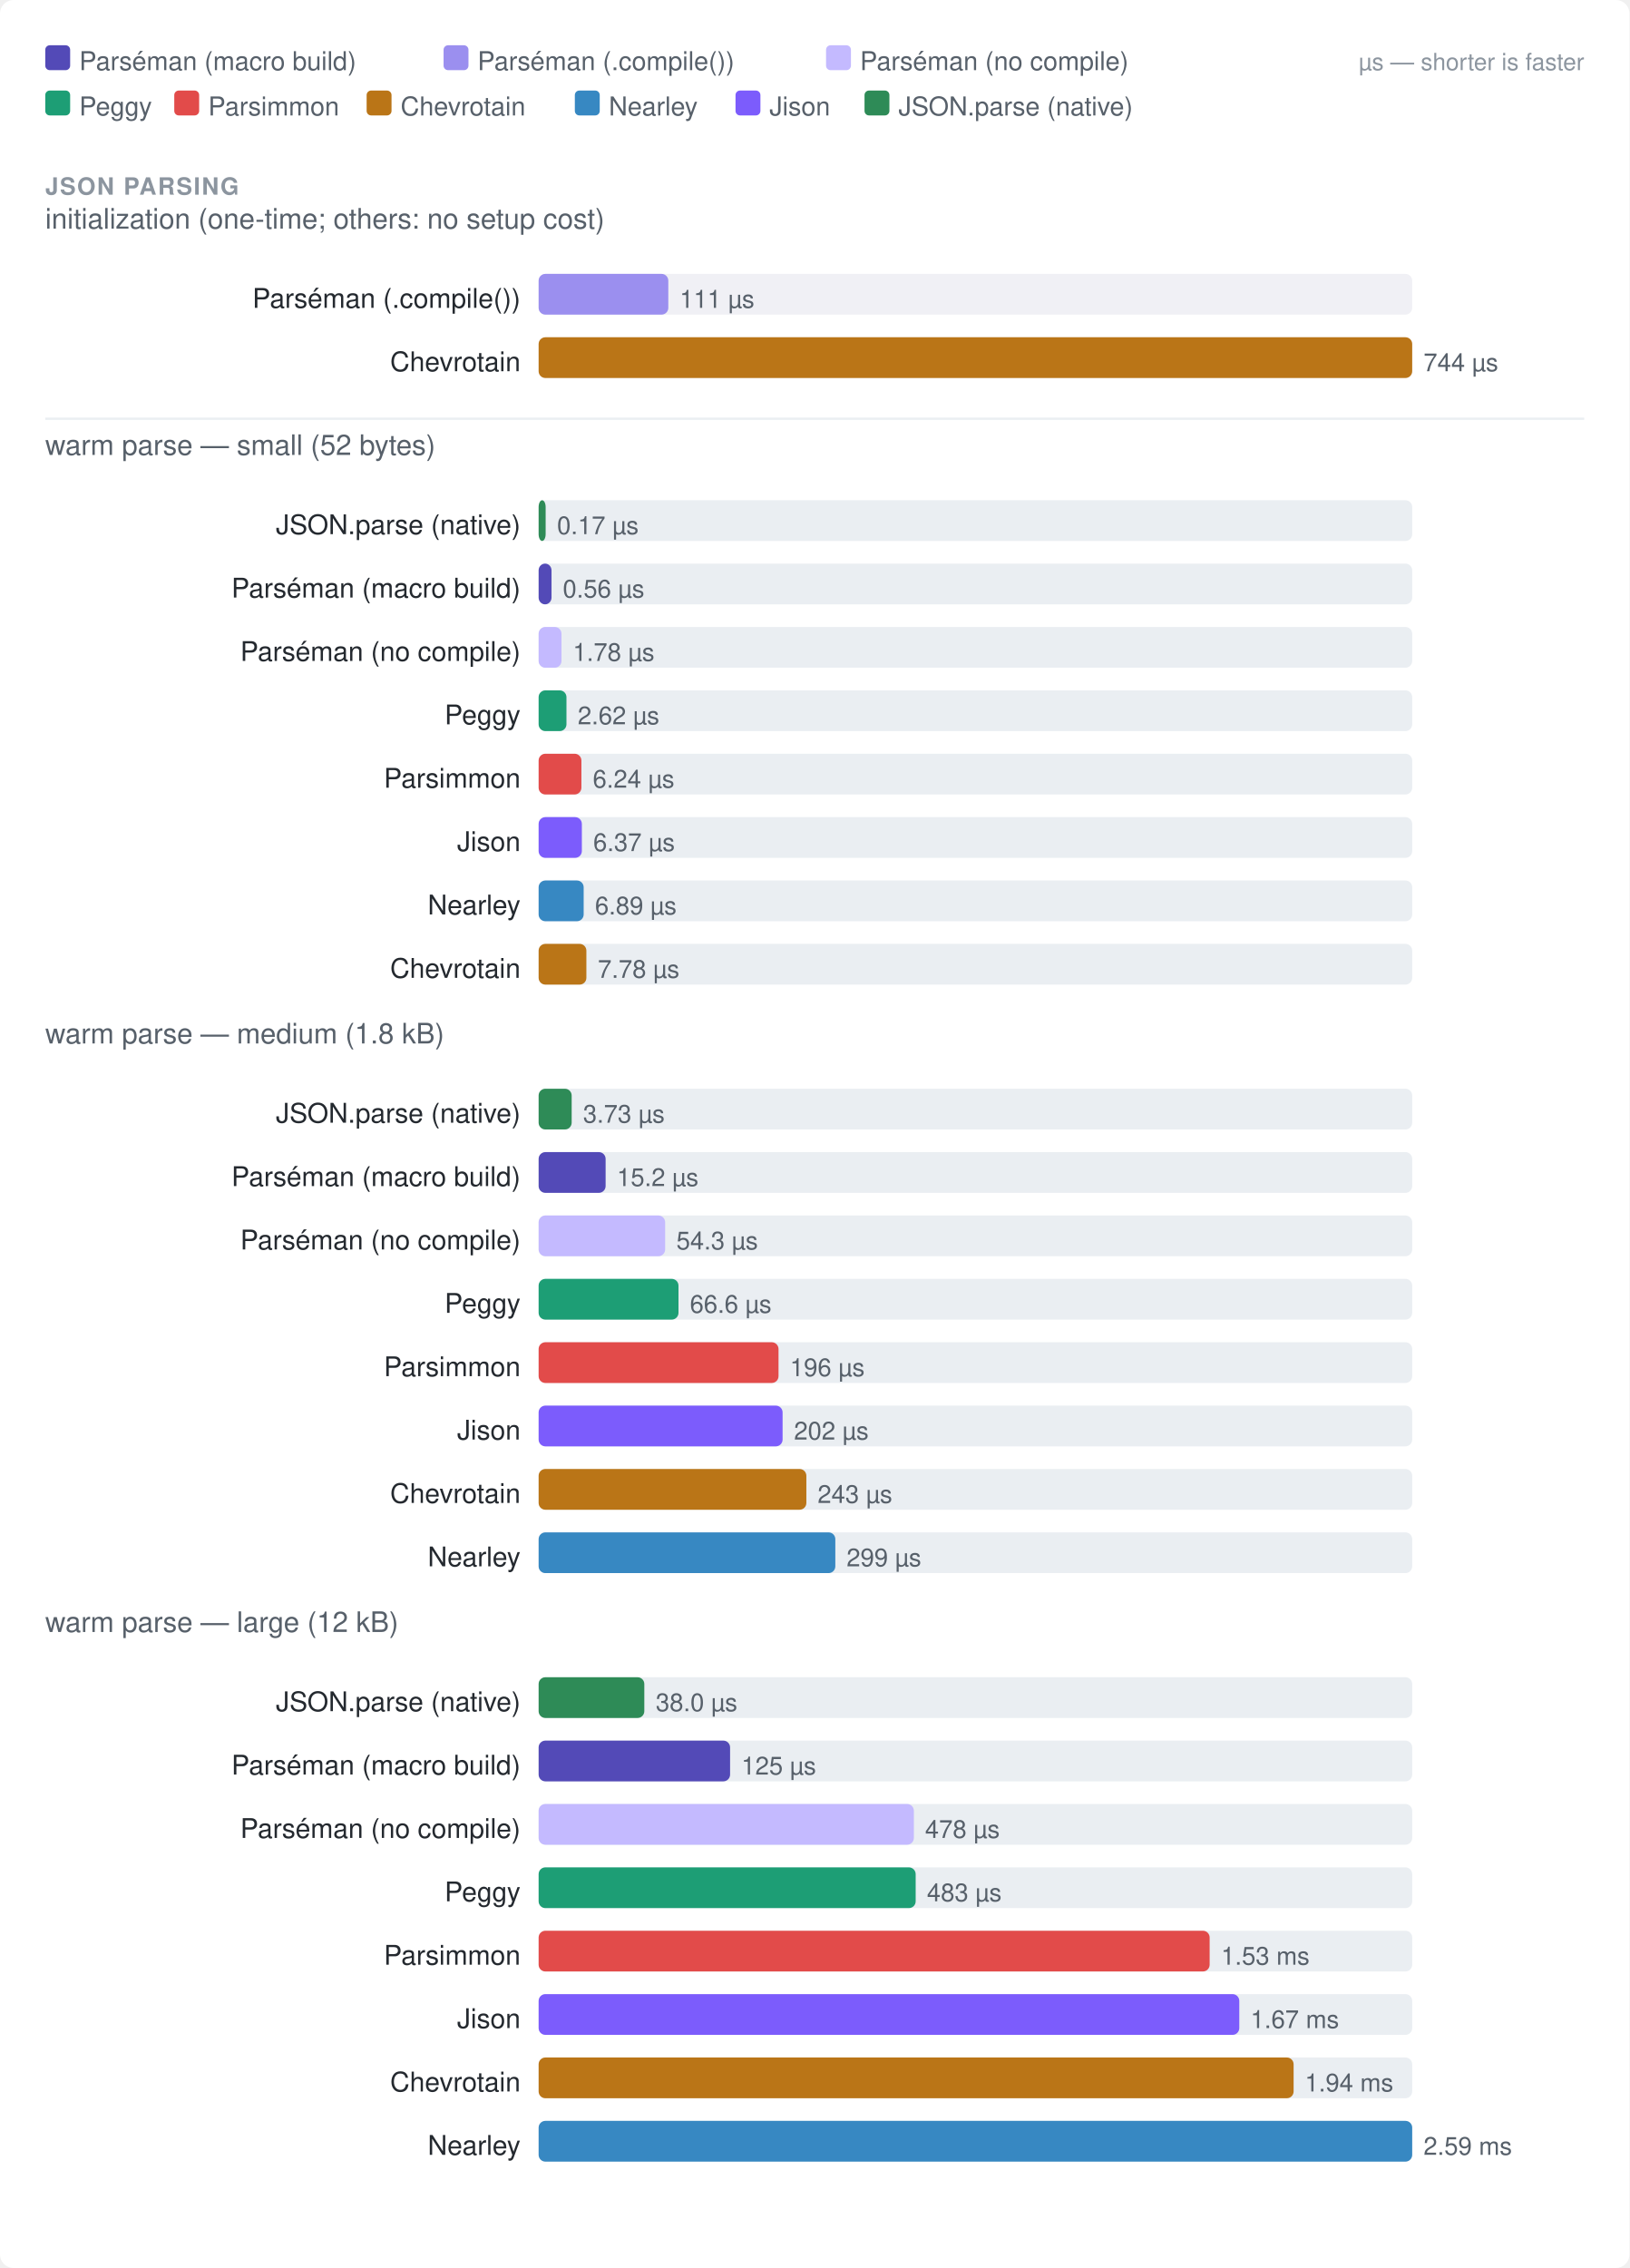
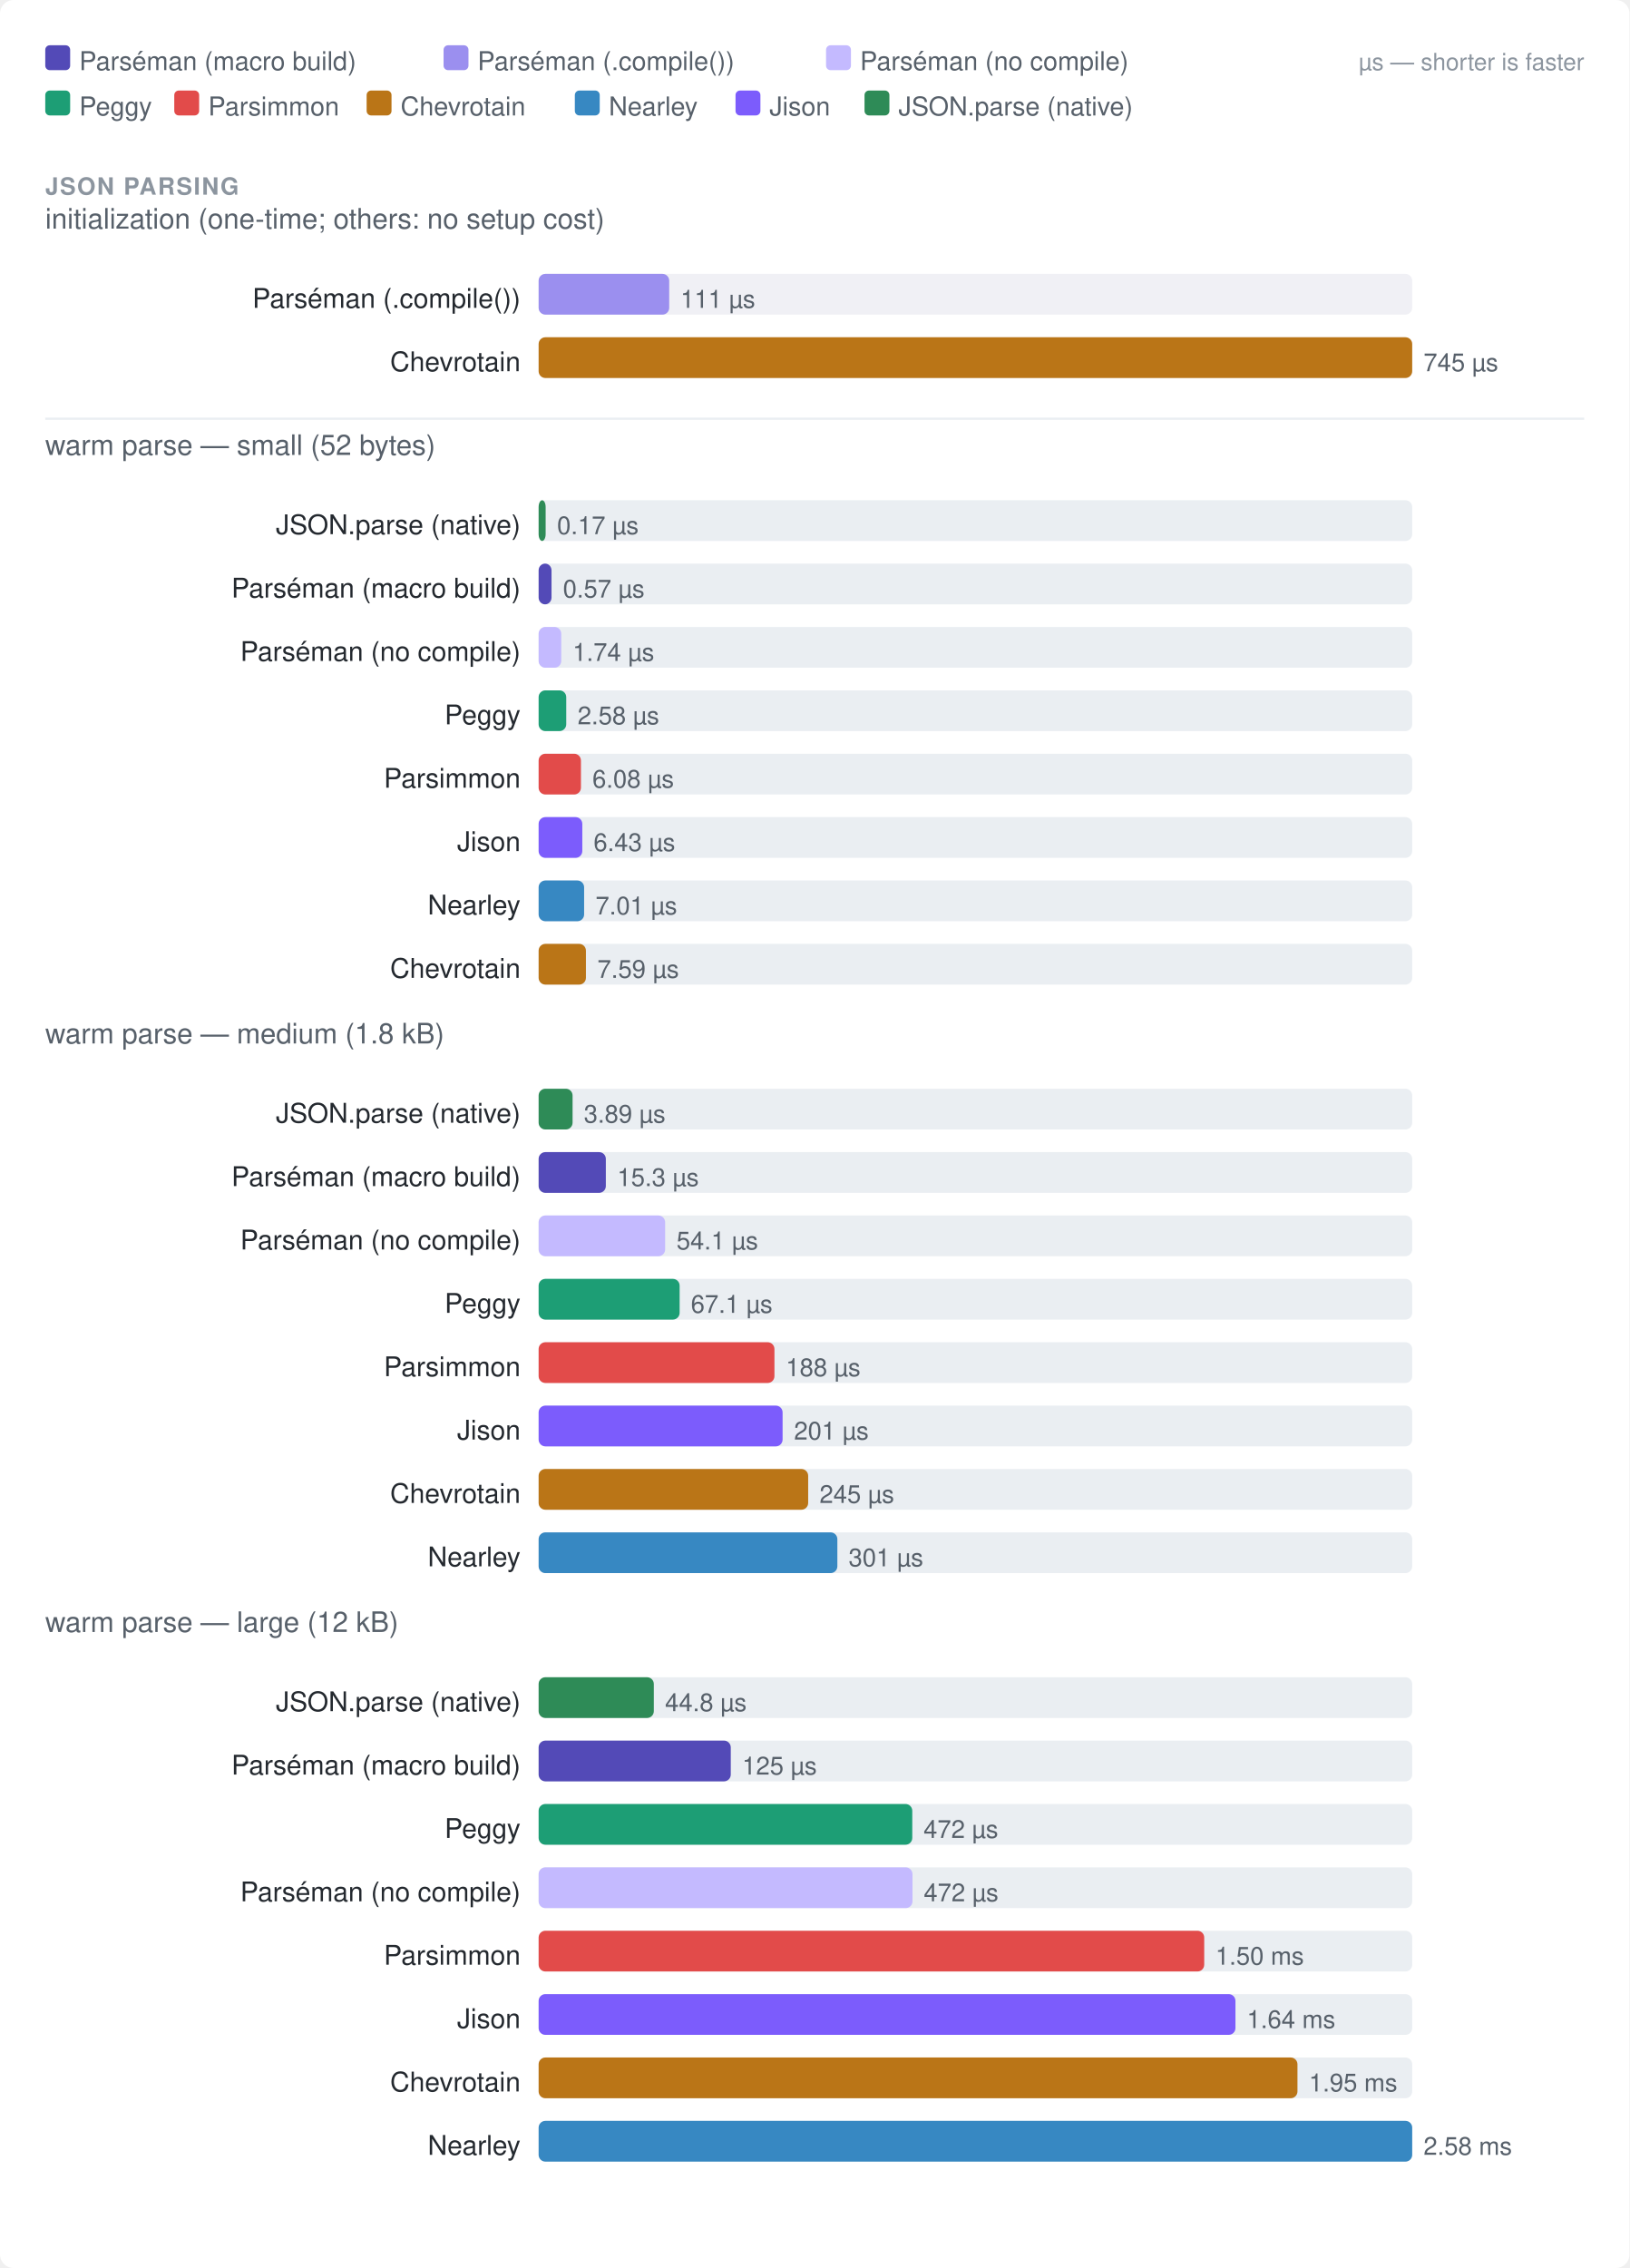
<svg xmlns="http://www.w3.org/2000/svg" viewBox="0 0 720 1002" width="720" height="1002">
  <rect width="720" height="1002" fill="white" rx="6" />
  <rect x="20" y="20" width="11" height="11" rx="2" fill="#534AB7" />
  <text x="35" y="31" font-size="11.5" fill="#57606a" font-family="-apple-system,BlinkMacSystemFont,'Segoe UI',Helvetica,Arial,sans-serif">Parséman (macro build)</text>
  <rect x="196" y="20" width="11" height="11" rx="2" fill="#9B8FEF" />
  <text x="211" y="31" font-size="11.5" fill="#57606a" font-family="-apple-system,BlinkMacSystemFont,'Segoe UI',Helvetica,Arial,sans-serif">Parséman (.compile())</text>
  <rect x="365" y="20" width="11" height="11" rx="2" fill="#C4BAFF" />
  <text x="380" y="31" font-size="11.5" fill="#57606a" font-family="-apple-system,BlinkMacSystemFont,'Segoe UI',Helvetica,Arial,sans-serif">Parséman (no compile)</text>
  <rect x="20" y="40" width="11" height="11" rx="2" fill="#1D9E75" />
  <text x="35" y="51" font-size="11.5" fill="#57606a" font-family="-apple-system,BlinkMacSystemFont,'Segoe UI',Helvetica,Arial,sans-serif">Peggy</text>
  <rect x="77" y="40" width="11" height="11" rx="2" fill="#E24B4A" />
  <text x="92" y="51" font-size="11.5" fill="#57606a" font-family="-apple-system,BlinkMacSystemFont,'Segoe UI',Helvetica,Arial,sans-serif">Parsimmon</text>
  <rect x="162" y="40" width="11" height="11" rx="2" fill="#BA7517" />
  <text x="177" y="51" font-size="11.5" fill="#57606a" font-family="-apple-system,BlinkMacSystemFont,'Segoe UI',Helvetica,Arial,sans-serif">Chevrotain</text>
  <rect x="254" y="40" width="11" height="11" rx="2" fill="#3788C2" />
  <text x="269" y="51" font-size="11.5" fill="#57606a" font-family="-apple-system,BlinkMacSystemFont,'Segoe UI',Helvetica,Arial,sans-serif">Nearley</text>
  <rect x="325" y="40" width="11" height="11" rx="2" fill="#7C5CFC" />
  <text x="340" y="51" font-size="11.5" fill="#57606a" font-family="-apple-system,BlinkMacSystemFont,'Segoe UI',Helvetica,Arial,sans-serif">Jison</text>
  <rect x="382" y="40" width="11" height="11" rx="2" fill="#2E8B57" />
  <text x="397" y="51" font-size="11.5" fill="#57606a" font-family="-apple-system,BlinkMacSystemFont,'Segoe UI',Helvetica,Arial,sans-serif">JSON.parse (native)</text>
  <text x="700" y="31" font-size="10.5" fill="#8c959f" text-anchor="end" font-family="-apple-system,BlinkMacSystemFont,'Segoe UI',Helvetica,Arial,sans-serif">µs — shorter is faster</text>
  <text x="20" y="86" font-size="10.5" font-weight="600" fill="#8c959f" letter-spacing="0.06em" font-family="-apple-system,BlinkMacSystemFont,'Segoe UI',Helvetica,Arial,sans-serif">JSON PARSING</text>
  <text x="20" y="101" font-size="12.5" fill="#57606a" font-family="-apple-system,BlinkMacSystemFont,'Segoe UI',Helvetica,Arial,sans-serif">initialization (one-time; others: no setup cost)</text>
  <text x="230" y="136" text-anchor="end" font-size="12" fill="#24292f" font-family="-apple-system,BlinkMacSystemFont,'Segoe UI',Helvetica,Arial,sans-serif">Parséman (.compile())</text>
  <rect x="238" y="121" width="386" height="18" rx="3" fill="#f0f0f5" />
-   <rect x="238" y="121" width="57.3" height="18" rx="3" fill="#9B8FEF" />
-   <text x="300.337" y="136" font-size="11" fill="#57606a" font-family="-apple-system,BlinkMacSystemFont,'Segoe UI',Helvetica,Arial,sans-serif">111 µs</text>
+   <rect x="238" y="121" width="57.7" height="18" rx="3" fill="#9B8FEF" />
+   <text x="300.695" y="136" font-size="11" fill="#57606a" font-family="-apple-system,BlinkMacSystemFont,'Segoe UI',Helvetica,Arial,sans-serif">111 µs</text>
  <text x="230" y="164" text-anchor="end" font-size="12" fill="#24292f" font-family="-apple-system,BlinkMacSystemFont,'Segoe UI',Helvetica,Arial,sans-serif">Chevrotain</text>
  <rect x="238" y="149" width="386" height="18" rx="3" fill="#f0f0f5" />
  <rect x="238" y="149" width="386.0" height="18" rx="3" fill="#BA7517" />
-   <text x="629" y="164" font-size="11" fill="#57606a" font-family="-apple-system,BlinkMacSystemFont,'Segoe UI',Helvetica,Arial,sans-serif">744 µs</text>
+   <text x="629" y="164" font-size="11" fill="#57606a" font-family="-apple-system,BlinkMacSystemFont,'Segoe UI',Helvetica,Arial,sans-serif">745 µs</text>
  <line x1="20" y1="185" x2="700" y2="185" stroke="#eaeef2" stroke-width="1" />
  <text x="20" y="201" font-size="12.5" fill="#57606a" font-family="-apple-system,BlinkMacSystemFont,'Segoe UI',Helvetica,Arial,sans-serif">warm parse — small  (52 bytes)</text>
  <text x="230" y="236" text-anchor="end" font-size="12" fill="#24292f" font-family="-apple-system,BlinkMacSystemFont,'Segoe UI',Helvetica,Arial,sans-serif">JSON.parse (native)</text>
  <rect x="238" y="221" width="386" height="18" rx="3" fill="#eaeef2" />
  <rect x="238" y="221" width="3.1" height="18" rx="3" fill="#2E8B57" />
-   <text x="246.125" y="236" font-size="11" fill="#57606a" font-family="-apple-system,BlinkMacSystemFont,'Segoe UI',Helvetica,Arial,sans-serif">0.17 µs</text>
+   <text x="246.134" y="236" font-size="11" fill="#57606a" font-family="-apple-system,BlinkMacSystemFont,'Segoe UI',Helvetica,Arial,sans-serif">0.17 µs</text>
  <text x="230" y="264" text-anchor="end" font-size="12" fill="#24292f" font-family="-apple-system,BlinkMacSystemFont,'Segoe UI',Helvetica,Arial,sans-serif">Parséman (macro build)</text>
  <rect x="238" y="249" width="386" height="18" rx="3" fill="#eaeef2" />
  <rect x="238" y="249" width="5.7" height="18" rx="3" fill="#534AB7" />
-   <text x="248.672" y="264" font-size="11" fill="#57606a" font-family="-apple-system,BlinkMacSystemFont,'Segoe UI',Helvetica,Arial,sans-serif">0.56 µs</text>
+   <text x="248.739" y="264" font-size="11" fill="#57606a" font-family="-apple-system,BlinkMacSystemFont,'Segoe UI',Helvetica,Arial,sans-serif">0.57 µs</text>
  <text x="230" y="292" text-anchor="end" font-size="12" fill="#24292f" font-family="-apple-system,BlinkMacSystemFont,'Segoe UI',Helvetica,Arial,sans-serif">Parséman (no compile)</text>
  <rect x="238" y="277" width="386" height="18" rx="3" fill="#eaeef2" />
-   <rect x="238" y="277" width="10.1" height="18" rx="3" fill="#C4BAFF" />
-   <text x="253.113" y="292" font-size="11" fill="#57606a" font-family="-apple-system,BlinkMacSystemFont,'Segoe UI',Helvetica,Arial,sans-serif">1.78 µs</text>
+   <rect x="238" y="277" width="10.0" height="18" rx="3" fill="#C4BAFF" />
+   <text x="253.027" y="292" font-size="11" fill="#57606a" font-family="-apple-system,BlinkMacSystemFont,'Segoe UI',Helvetica,Arial,sans-serif">1.74 µs</text>
  <text x="230" y="320" text-anchor="end" font-size="12" fill="#24292f" font-family="-apple-system,BlinkMacSystemFont,'Segoe UI',Helvetica,Arial,sans-serif">Peggy</text>
  <rect x="238" y="305" width="386" height="18" rx="3" fill="#eaeef2" />
-   <rect x="238" y="305" width="12.3" height="18" rx="3" fill="#1D9E75" />
-   <text x="255.269" y="320" font-size="11" fill="#57606a" font-family="-apple-system,BlinkMacSystemFont,'Segoe UI',Helvetica,Arial,sans-serif">2.62 µs</text>
+   <rect x="238" y="305" width="12.2" height="18" rx="3" fill="#1D9E75" />
+   <text x="255.21" y="320" font-size="11" fill="#57606a" font-family="-apple-system,BlinkMacSystemFont,'Segoe UI',Helvetica,Arial,sans-serif">2.58 µs</text>
  <text x="230" y="348" text-anchor="end" font-size="12" fill="#24292f" font-family="-apple-system,BlinkMacSystemFont,'Segoe UI',Helvetica,Arial,sans-serif">Parsimmon</text>
  <rect x="238" y="333" width="386" height="18" rx="3" fill="#eaeef2" />
-   <rect x="238" y="333" width="18.9" height="18" rx="3" fill="#E24B4A" />
-   <text x="261.935" y="348" font-size="11" fill="#57606a" font-family="-apple-system,BlinkMacSystemFont,'Segoe UI',Helvetica,Arial,sans-serif">6.24 µs</text>
+   <rect x="238" y="333" width="18.7" height="18" rx="3" fill="#E24B4A" />
+   <text x="261.744" y="348" font-size="11" fill="#57606a" font-family="-apple-system,BlinkMacSystemFont,'Segoe UI',Helvetica,Arial,sans-serif">6.08 µs</text>
  <text x="230" y="376" text-anchor="end" font-size="12" fill="#24292f" font-family="-apple-system,BlinkMacSystemFont,'Segoe UI',Helvetica,Arial,sans-serif">Jison</text>
  <rect x="238" y="361" width="386" height="18" rx="3" fill="#eaeef2" />
-   <rect x="238" y="361" width="19.1" height="18" rx="3" fill="#7C5CFC" />
-   <text x="262.131" y="376" font-size="11" fill="#57606a" font-family="-apple-system,BlinkMacSystemFont,'Segoe UI',Helvetica,Arial,sans-serif">6.37 µs</text>
+   <rect x="238" y="361" width="19.3" height="18" rx="3" fill="#7C5CFC" />
+   <text x="262.276" y="376" font-size="11" fill="#57606a" font-family="-apple-system,BlinkMacSystemFont,'Segoe UI',Helvetica,Arial,sans-serif">6.43 µs</text>
  <text x="230" y="404" text-anchor="end" font-size="12" fill="#24292f" font-family="-apple-system,BlinkMacSystemFont,'Segoe UI',Helvetica,Arial,sans-serif">Nearley</text>
  <rect x="238" y="389" width="386" height="18" rx="3" fill="#eaeef2" />
-   <rect x="238" y="389" width="19.9" height="18" rx="3" fill="#3788C2" />
-   <text x="262.897" y="404" font-size="11" fill="#57606a" font-family="-apple-system,BlinkMacSystemFont,'Segoe UI',Helvetica,Arial,sans-serif">6.89 µs</text>
+   <rect x="238" y="389" width="20.1" height="18" rx="3" fill="#3788C2" />
+   <text x="263.127" y="404" font-size="11" fill="#57606a" font-family="-apple-system,BlinkMacSystemFont,'Segoe UI',Helvetica,Arial,sans-serif">7.01 µs</text>
  <text x="230" y="432" text-anchor="end" font-size="12" fill="#24292f" font-family="-apple-system,BlinkMacSystemFont,'Segoe UI',Helvetica,Arial,sans-serif">Chevrotain</text>
  <rect x="238" y="417" width="386" height="18" rx="3" fill="#eaeef2" />
-   <rect x="238" y="417" width="21.1" height="18" rx="3" fill="#BA7517" />
-   <text x="264.143" y="432" font-size="11" fill="#57606a" font-family="-apple-system,BlinkMacSystemFont,'Segoe UI',Helvetica,Arial,sans-serif">7.78 µs</text>
+   <rect x="238" y="417" width="20.9" height="18" rx="3" fill="#BA7517" />
+   <text x="263.943" y="432" font-size="11" fill="#57606a" font-family="-apple-system,BlinkMacSystemFont,'Segoe UI',Helvetica,Arial,sans-serif">7.59 µs</text>
  <text x="20" y="461" font-size="12.5" fill="#57606a" font-family="-apple-system,BlinkMacSystemFont,'Segoe UI',Helvetica,Arial,sans-serif">warm parse — medium  (1.8 kB)</text>
  <text x="230" y="496" text-anchor="end" font-size="12" fill="#24292f" font-family="-apple-system,BlinkMacSystemFont,'Segoe UI',Helvetica,Arial,sans-serif">JSON.parse (native)</text>
  <rect x="238" y="481" width="386" height="18" rx="3" fill="#eaeef2" />
-   <rect x="238" y="481" width="14.6" height="18" rx="3" fill="#2E8B57" />
-   <text x="257.64" y="496" font-size="11" fill="#57606a" font-family="-apple-system,BlinkMacSystemFont,'Segoe UI',Helvetica,Arial,sans-serif">3.73 µs</text>
+   <rect x="238" y="481" width="15.0" height="18" rx="3" fill="#2E8B57" />
+   <text x="257.993" y="496" font-size="11" fill="#57606a" font-family="-apple-system,BlinkMacSystemFont,'Segoe UI',Helvetica,Arial,sans-serif">3.89 µs</text>
  <text x="230" y="524" text-anchor="end" font-size="12" fill="#24292f" font-family="-apple-system,BlinkMacSystemFont,'Segoe UI',Helvetica,Arial,sans-serif">Parséman (macro build)</text>
  <rect x="238" y="509" width="386" height="18" rx="3" fill="#eaeef2" />
-   <rect x="238" y="509" width="29.6" height="18" rx="3" fill="#534AB7" />
-   <text x="272.562" y="524" font-size="11" fill="#57606a" font-family="-apple-system,BlinkMacSystemFont,'Segoe UI',Helvetica,Arial,sans-serif">15.2 µs</text>
+   <rect x="238" y="509" width="29.7" height="18" rx="3" fill="#534AB7" />
+   <text x="272.725" y="524" font-size="11" fill="#57606a" font-family="-apple-system,BlinkMacSystemFont,'Segoe UI',Helvetica,Arial,sans-serif">15.3 µs</text>
  <text x="230" y="552" text-anchor="end" font-size="12" fill="#24292f" font-family="-apple-system,BlinkMacSystemFont,'Segoe UI',Helvetica,Arial,sans-serif">Parséman (no compile)</text>
  <rect x="238" y="537" width="386" height="18" rx="3" fill="#eaeef2" />
  <rect x="238" y="537" width="55.9" height="18" rx="3" fill="#C4BAFF" />
-   <text x="298.851" y="552" font-size="11" fill="#57606a" font-family="-apple-system,BlinkMacSystemFont,'Segoe UI',Helvetica,Arial,sans-serif">54.3 µs</text>
+   <text x="298.913" y="552" font-size="11" fill="#57606a" font-family="-apple-system,BlinkMacSystemFont,'Segoe UI',Helvetica,Arial,sans-serif">54.1 µs</text>
  <text x="230" y="580" text-anchor="end" font-size="12" fill="#24292f" font-family="-apple-system,BlinkMacSystemFont,'Segoe UI',Helvetica,Arial,sans-serif">Peggy</text>
  <rect x="238" y="565" width="386" height="18" rx="3" fill="#eaeef2" />
-   <rect x="238" y="565" width="61.8" height="18" rx="3" fill="#1D9E75" />
-   <text x="304.842" y="580" font-size="11" fill="#57606a" font-family="-apple-system,BlinkMacSystemFont,'Segoe UI',Helvetica,Arial,sans-serif">66.6 µs</text>
+   <rect x="238" y="565" width="62.3" height="18" rx="3" fill="#1D9E75" />
+   <text x="305.278" y="580" font-size="11" fill="#57606a" font-family="-apple-system,BlinkMacSystemFont,'Segoe UI',Helvetica,Arial,sans-serif">67.1 µs</text>
  <text x="230" y="608" text-anchor="end" font-size="12" fill="#24292f" font-family="-apple-system,BlinkMacSystemFont,'Segoe UI',Helvetica,Arial,sans-serif">Parsimmon</text>
  <rect x="238" y="593" width="386" height="18" rx="3" fill="#eaeef2" />
-   <rect x="238" y="593" width="106.0" height="18" rx="3" fill="#E24B4A" />
-   <text x="349.045" y="608" font-size="11" fill="#57606a" font-family="-apple-system,BlinkMacSystemFont,'Segoe UI',Helvetica,Arial,sans-serif">196 µs</text>
+   <rect x="238" y="593" width="104.2" height="18" rx="3" fill="#E24B4A" />
+   <text x="347.219" y="608" font-size="11" fill="#57606a" font-family="-apple-system,BlinkMacSystemFont,'Segoe UI',Helvetica,Arial,sans-serif">188 µs</text>
  <text x="230" y="636" text-anchor="end" font-size="12" fill="#24292f" font-family="-apple-system,BlinkMacSystemFont,'Segoe UI',Helvetica,Arial,sans-serif">Jison</text>
  <rect x="238" y="621" width="386" height="18" rx="3" fill="#eaeef2" />
  <rect x="238" y="621" width="107.8" height="18" rx="3" fill="#7C5CFC" />
-   <text x="350.821" y="636" font-size="11" fill="#57606a" font-family="-apple-system,BlinkMacSystemFont,'Segoe UI',Helvetica,Arial,sans-serif">202 µs</text>
+   <text x="350.835" y="636" font-size="11" fill="#57606a" font-family="-apple-system,BlinkMacSystemFont,'Segoe UI',Helvetica,Arial,sans-serif">201 µs</text>
  <text x="230" y="664" text-anchor="end" font-size="12" fill="#24292f" font-family="-apple-system,BlinkMacSystemFont,'Segoe UI',Helvetica,Arial,sans-serif">Chevrotain</text>
  <rect x="238" y="649" width="386" height="18" rx="3" fill="#eaeef2" />
-   <rect x="238" y="649" width="118.3" height="18" rx="3" fill="#BA7517" />
-   <text x="361.259" y="664" font-size="11" fill="#57606a" font-family="-apple-system,BlinkMacSystemFont,'Segoe UI',Helvetica,Arial,sans-serif">243 µs</text>
+   <rect x="238" y="649" width="119.1" height="18" rx="3" fill="#BA7517" />
+   <text x="362.102" y="664" font-size="11" fill="#57606a" font-family="-apple-system,BlinkMacSystemFont,'Segoe UI',Helvetica,Arial,sans-serif">245 µs</text>
  <text x="230" y="692" text-anchor="end" font-size="12" fill="#24292f" font-family="-apple-system,BlinkMacSystemFont,'Segoe UI',Helvetica,Arial,sans-serif">Nearley</text>
  <rect x="238" y="677" width="386" height="18" rx="3" fill="#eaeef2" />
-   <rect x="238" y="677" width="131.1" height="18" rx="3" fill="#3788C2" />
-   <text x="374.061" y="692" font-size="11" fill="#57606a" font-family="-apple-system,BlinkMacSystemFont,'Segoe UI',Helvetica,Arial,sans-serif">299 µs</text>
+   <rect x="238" y="677" width="132.0" height="18" rx="3" fill="#3788C2" />
+   <text x="374.955" y="692" font-size="11" fill="#57606a" font-family="-apple-system,BlinkMacSystemFont,'Segoe UI',Helvetica,Arial,sans-serif">301 µs</text>
  <text x="20" y="721" font-size="12.5" fill="#57606a" font-family="-apple-system,BlinkMacSystemFont,'Segoe UI',Helvetica,Arial,sans-serif">warm parse — large  (12 kB)</text>
  <text x="230" y="756" text-anchor="end" font-size="12" fill="#24292f" font-family="-apple-system,BlinkMacSystemFont,'Segoe UI',Helvetica,Arial,sans-serif">JSON.parse (native)</text>
  <rect x="238" y="741" width="386" height="18" rx="3" fill="#eaeef2" />
-   <rect x="238" y="741" width="46.7" height="18" rx="3" fill="#2E8B57" />
-   <text x="289.745" y="756" font-size="11" fill="#57606a" font-family="-apple-system,BlinkMacSystemFont,'Segoe UI',Helvetica,Arial,sans-serif">38.0 µs</text>
+   <rect x="238" y="741" width="50.9" height="18" rx="3" fill="#2E8B57" />
+   <text x="293.852" y="756" font-size="11" fill="#57606a" font-family="-apple-system,BlinkMacSystemFont,'Segoe UI',Helvetica,Arial,sans-serif">44.8 µs</text>
  <text x="230" y="784" text-anchor="end" font-size="12" fill="#24292f" font-family="-apple-system,BlinkMacSystemFont,'Segoe UI',Helvetica,Arial,sans-serif">Parséman (macro build)</text>
  <rect x="238" y="769" width="386" height="18" rx="3" fill="#eaeef2" />
-   <rect x="238" y="769" width="84.6" height="18" rx="3" fill="#534AB7" />
-   <text x="327.592" y="784" font-size="11" fill="#57606a" font-family="-apple-system,BlinkMacSystemFont,'Segoe UI',Helvetica,Arial,sans-serif">125 µs</text>
-   <text x="230" y="812" text-anchor="end" font-size="12" fill="#24292f" font-family="-apple-system,BlinkMacSystemFont,'Segoe UI',Helvetica,Arial,sans-serif">Parséman (no compile)</text>
+   <rect x="238" y="769" width="84.9" height="18" rx="3" fill="#534AB7" />
+   <text x="327.932" y="784" font-size="11" fill="#57606a" font-family="-apple-system,BlinkMacSystemFont,'Segoe UI',Helvetica,Arial,sans-serif">125 µs</text>
+   <text x="230" y="812" text-anchor="end" font-size="12" fill="#24292f" font-family="-apple-system,BlinkMacSystemFont,'Segoe UI',Helvetica,Arial,sans-serif">Peggy</text>
  <rect x="238" y="797" width="386" height="18" rx="3" fill="#eaeef2" />
-   <rect x="238" y="797" width="165.8" height="18" rx="3" fill="#C4BAFF" />
-   <text x="408.753" y="812" font-size="11" fill="#57606a" font-family="-apple-system,BlinkMacSystemFont,'Segoe UI',Helvetica,Arial,sans-serif">478 µs</text>
-   <text x="230" y="840" text-anchor="end" font-size="12" fill="#24292f" font-family="-apple-system,BlinkMacSystemFont,'Segoe UI',Helvetica,Arial,sans-serif">Peggy</text>
+   <rect x="238" y="797" width="165.1" height="18" rx="3" fill="#1D9E75" />
+   <text x="408.073" y="812" font-size="11" fill="#57606a" font-family="-apple-system,BlinkMacSystemFont,'Segoe UI',Helvetica,Arial,sans-serif">472 µs</text>
+   <text x="230" y="840" text-anchor="end" font-size="12" fill="#24292f" font-family="-apple-system,BlinkMacSystemFont,'Segoe UI',Helvetica,Arial,sans-serif">Parséman (no compile)</text>
  <rect x="238" y="825" width="386" height="18" rx="3" fill="#eaeef2" />
-   <rect x="238" y="825" width="166.6" height="18" rx="3" fill="#1D9E75" />
-   <text x="409.57" y="840" font-size="11" fill="#57606a" font-family="-apple-system,BlinkMacSystemFont,'Segoe UI',Helvetica,Arial,sans-serif">483 µs</text>
+   <rect x="238" y="825" width="165.2" height="18" rx="3" fill="#C4BAFF" />
+   <text x="408.173" y="840" font-size="11" fill="#57606a" font-family="-apple-system,BlinkMacSystemFont,'Segoe UI',Helvetica,Arial,sans-serif">472 µs</text>
  <text x="230" y="868" text-anchor="end" font-size="12" fill="#24292f" font-family="-apple-system,BlinkMacSystemFont,'Segoe UI',Helvetica,Arial,sans-serif">Parsimmon</text>
  <rect x="238" y="853" width="386" height="18" rx="3" fill="#eaeef2" />
-   <rect x="238" y="853" width="296.5" height="18" rx="3" fill="#E24B4A" />
-   <text x="539.54" y="868" font-size="11" fill="#57606a" font-family="-apple-system,BlinkMacSystemFont,'Segoe UI',Helvetica,Arial,sans-serif">1.53 ms</text>
+   <rect x="238" y="853" width="294.1" height="18" rx="3" fill="#E24B4A" />
+   <text x="537.055" y="868" font-size="11" fill="#57606a" font-family="-apple-system,BlinkMacSystemFont,'Segoe UI',Helvetica,Arial,sans-serif">1.50 ms</text>
  <text x="230" y="896" text-anchor="end" font-size="12" fill="#24292f" font-family="-apple-system,BlinkMacSystemFont,'Segoe UI',Helvetica,Arial,sans-serif">Jison</text>
  <rect x="238" y="881" width="386" height="18" rx="3" fill="#eaeef2" />
-   <rect x="238" y="881" width="309.6" height="18" rx="3" fill="#7C5CFC" />
-   <text x="552.558" y="896" font-size="11" fill="#57606a" font-family="-apple-system,BlinkMacSystemFont,'Segoe UI',Helvetica,Arial,sans-serif">1.67 ms</text>
+   <rect x="238" y="881" width="307.9" height="18" rx="3" fill="#7C5CFC" />
+   <text x="550.938" y="896" font-size="11" fill="#57606a" font-family="-apple-system,BlinkMacSystemFont,'Segoe UI',Helvetica,Arial,sans-serif">1.64 ms</text>
  <text x="230" y="924" text-anchor="end" font-size="12" fill="#24292f" font-family="-apple-system,BlinkMacSystemFont,'Segoe UI',Helvetica,Arial,sans-serif">Chevrotain</text>
  <rect x="238" y="909" width="386" height="18" rx="3" fill="#eaeef2" />
-   <rect x="238" y="909" width="333.6" height="18" rx="3" fill="#BA7517" />
-   <text x="576.562" y="924" font-size="11" fill="#57606a" font-family="-apple-system,BlinkMacSystemFont,'Segoe UI',Helvetica,Arial,sans-serif">1.94 ms</text>
+   <rect x="238" y="909" width="335.3" height="18" rx="3" fill="#BA7517" />
+   <text x="578.336" y="924" font-size="11" fill="#57606a" font-family="-apple-system,BlinkMacSystemFont,'Segoe UI',Helvetica,Arial,sans-serif">1.95 ms</text>
  <text x="230" y="952" text-anchor="end" font-size="12" fill="#24292f" font-family="-apple-system,BlinkMacSystemFont,'Segoe UI',Helvetica,Arial,sans-serif">Nearley</text>
  <rect x="238" y="937" width="386" height="18" rx="3" fill="#eaeef2" />
  <rect x="238" y="937" width="386.0" height="18" rx="3" fill="#3788C2" />
-   <text x="629" y="952" font-size="11" fill="#57606a" font-family="-apple-system,BlinkMacSystemFont,'Segoe UI',Helvetica,Arial,sans-serif">2.59 ms</text>
+   <text x="629" y="952" font-size="11" fill="#57606a" font-family="-apple-system,BlinkMacSystemFont,'Segoe UI',Helvetica,Arial,sans-serif">2.58 ms</text>
</svg>
